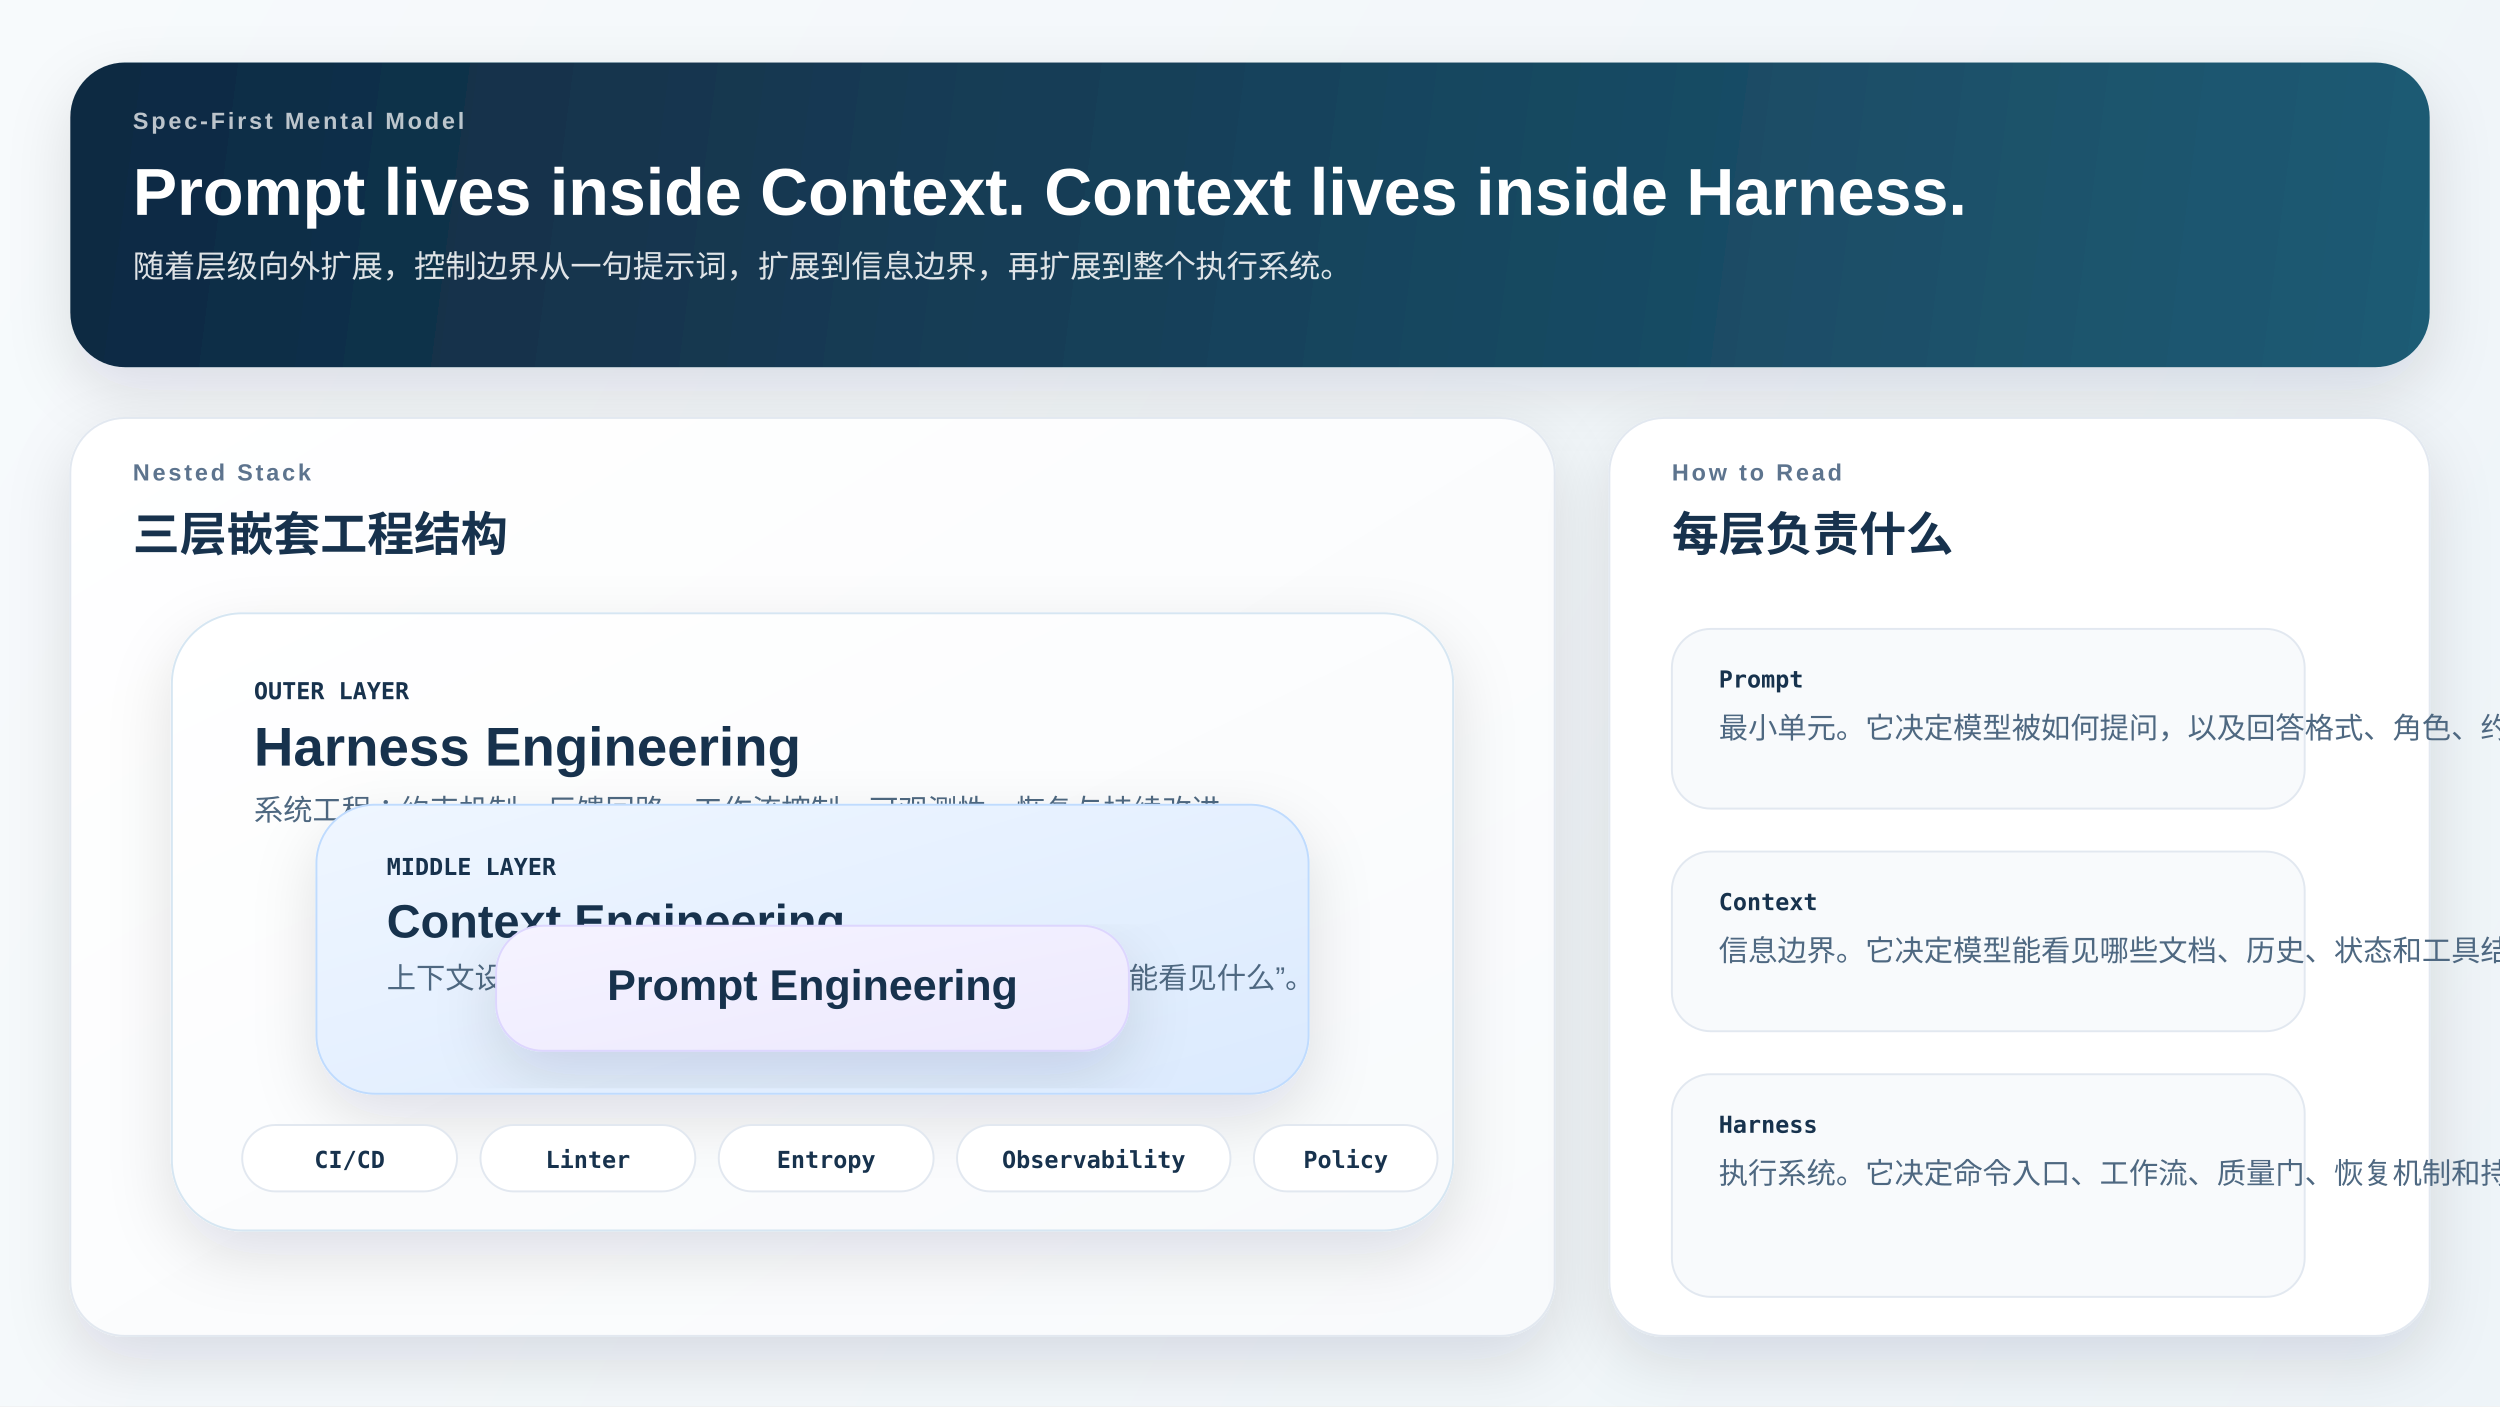
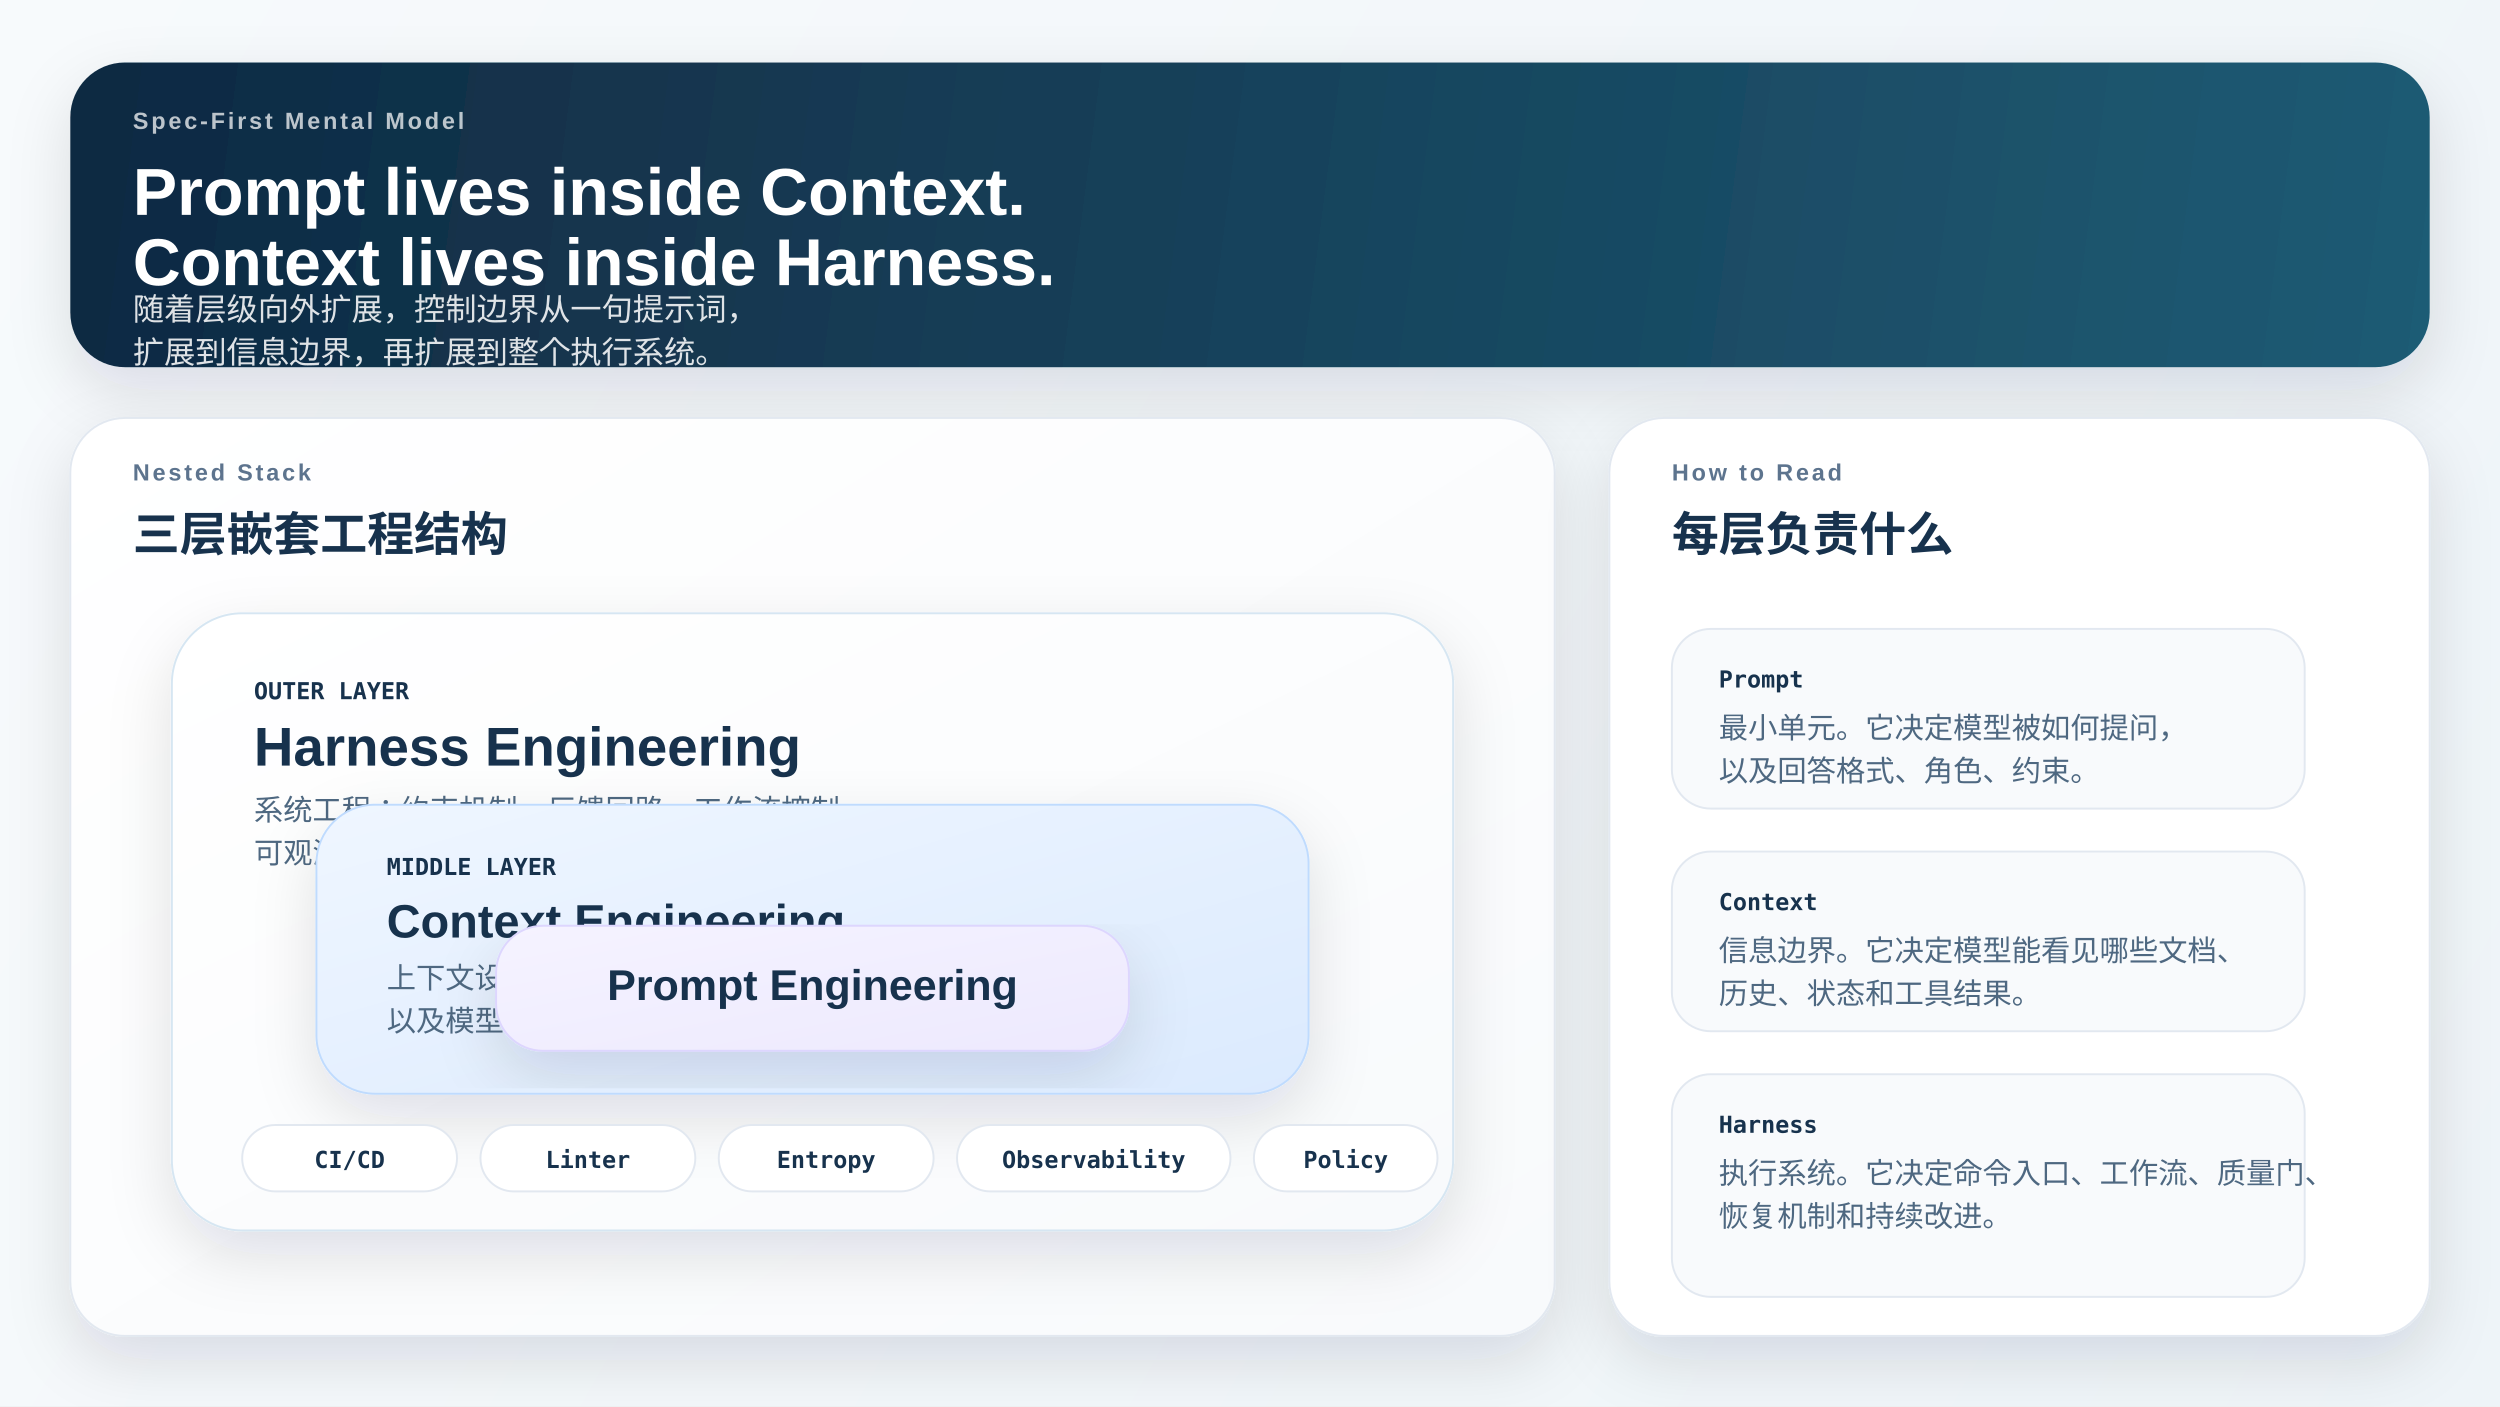
<svg xmlns="http://www.w3.org/2000/svg" viewBox="0 0 1280 720" width="1280" height="720" role="img" aria-labelledby="title desc">
  <defs>
    <linearGradient id="bg" x1="0" y1="0" x2="1280" y2="720" gradientUnits="userSpaceOnUse">
      <stop offset="0" stop-color="#F7FAFC" />
      <stop offset="1" stop-color="#EEF4F8" />
    </linearGradient>
    <linearGradient id="hero" x1="36" y1="32" x2="1244" y2="188" gradientUnits="userSpaceOnUse">
      <stop offset="0" stop-color="#0F2942" />
      <stop offset="1" stop-color="#1E5B74" />
    </linearGradient>
    <linearGradient id="outer" x1="0" y1="0" x2="1" y2="1">
      <stop offset="0" stop-color="#FFFFFF" />
      <stop offset="1" stop-color="#F8FAFC" />
    </linearGradient>
    <linearGradient id="middle" x1="0" y1="0" x2="1" y2="1">
      <stop offset="0" stop-color="#EFF6FF" />
      <stop offset="1" stop-color="#DBEAFE" />
    </linearGradient>
    <linearGradient id="inner" x1="0" y1="0" x2="1" y2="1">
      <stop offset="0" stop-color="#F5F3FF" />
      <stop offset="1" stop-color="#EDE9FE" />
    </linearGradient>
    <filter id="shadow" x="-20%" y="-20%" width="140%" height="150%">
      <feDropShadow dx="0" dy="12" stdDeviation="16" flood-color="#10243B" flood-opacity="0.12" />
    </filter>
    <style>
      .h1 { font: 700 34px "Avenir Next", "PingFang SC", "Helvetica Neue", Arial, sans-serif; fill: #fff; }
      .h2 { font: 700 24px "Avenir Next", "PingFang SC", "Helvetica Neue", Arial, sans-serif; fill: #17324d; }
      .eyebrowLight { font: 700 12px "Avenir Next", "PingFang SC", Arial, sans-serif; letter-spacing: 0.12em; fill: rgba(255,255,255,0.72); text-transform: uppercase; }
      .eyebrowDark { font: 700 12px "Avenir Next", "PingFang SC", Arial, sans-serif; letter-spacing: 0.12em; fill: #5D748E; text-transform: uppercase; }
      .sub { font: 500 16px "Avenir Next", "PingFang SC", "Helvetica Neue", Arial, sans-serif; fill: rgba(255,255,255,0.86); }
      .body { font: 500 15px "Avenir Next", "PingFang SC", "Helvetica Neue", Arial, sans-serif; fill: #4E6881; }
      .mono { font: 700 12px "SFMono-Regular", Menlo, monospace; fill: #17324d; }
    </style>
  </defs>
  <rect width="1280" height="720" fill="url(#bg)" />
  <g filter="url(#shadow)">
    <rect x="36" y="32" width="1208" height="156" rx="28" fill="url(#hero)" />
  </g>
  <text x="68" y="66" class="eyebrowLight">Spec-First Mental Model</text>
-   <text x="68" y="110" class="h1">Prompt lives inside Context. Context lives inside Harness.</text>
-   <text x="68" y="142" class="sub">随着层级向外扩展，控制边界从一句提示词，扩展到信息边界，再扩展到整个执行系统。</text>
+   <text x="68" y="110" class="h1">
+     <tspan x="68" dy="0">Prompt lives inside Context.</tspan>
+     <tspan x="68" dy="36">Context lives inside Harness.</tspan>
+   </text>
+   <text x="68" y="164" class="sub">
+     <tspan x="68" dy="0">随着层级向外扩展，控制边界从一句提示词，</tspan>
+     <tspan x="68" dy="22">扩展到信息边界，再扩展到整个执行系统。</tspan>
+   </text>
  <g filter="url(#shadow)">
    <rect x="36" y="214" width="760" height="470" rx="28" fill="url(#outer)" stroke="#E2E8F0" />
  </g>
  <text x="68" y="246" class="eyebrowDark">Nested Stack</text>
  <text x="68" y="282" class="h2">三层嵌套工程结构</text>
  <g filter="url(#shadow)">
    <rect x="88" y="314" width="656" height="316" rx="36" fill="url(#outer)" stroke="#D6E6F2" />
  </g>
  <text x="130" y="358" class="mono">OUTER LAYER</text>
  <text x="130" y="392" class="h2" style="font-size:28px;">Harness Engineering</text>
-   <text x="130" y="420" class="body">系统工程：约束机制、反馈回路、工作流控制、可观测性、恢复与持续改进。</text>
+   <text x="130" y="420" class="body">
+     <tspan x="130" dy="0">系统工程：约束机制、反馈回路、工作流控制、</tspan>
+     <tspan x="130" dy="22">可观测性、恢复与持续改进。</tspan>
+   </text>
  <g filter="url(#shadow)">
    <rect x="162" y="412" width="508" height="148" rx="30" fill="url(#middle)" stroke="#BFDBFE" />
  </g>
  <text x="198" y="448" class="mono">MIDDLE LAYER</text>
  <text x="198" y="480" class="h2" style="font-size:24px;">Context Engineering</text>
-   <text x="198" y="506" class="body">上下文设计：信息架构、渐进披露、记忆管理，以及模型“能看见什么”。</text>
+   <text x="198" y="506" class="body">
+     <tspan x="198" dy="0">上下文设计：信息架构、渐进披露、记忆管理，</tspan>
+     <tspan x="198" dy="22">以及模型“能看见什么”。</tspan>
+   </text>
  <g filter="url(#shadow)">
    <rect x="254" y="474" width="324" height="64" rx="24" fill="url(#inner)" stroke="#DDD6FE" />
  </g>
  <text x="416" y="512" text-anchor="middle" class="h2" style="font-size:22px;">Prompt Engineering</text>
  <g>
    <rect x="124" y="576" width="110" height="34" rx="17" fill="#fff" stroke="#E2E8F0" />
    <text x="179" y="598" text-anchor="middle" class="mono">CI/CD</text>
    <rect x="246" y="576" width="110" height="34" rx="17" fill="#fff" stroke="#E2E8F0" />
    <text x="301" y="598" text-anchor="middle" class="mono">Linter</text>
    <rect x="368" y="576" width="110" height="34" rx="17" fill="#fff" stroke="#E2E8F0" />
    <text x="423" y="598" text-anchor="middle" class="mono">Entropy</text>
    <rect x="490" y="576" width="140" height="34" rx="17" fill="#fff" stroke="#E2E8F0" />
    <text x="560" y="598" text-anchor="middle" class="mono">Observability</text>
    <rect x="642" y="576" width="94" height="34" rx="17" fill="#fff" stroke="#E2E8F0" />
    <text x="689" y="598" text-anchor="middle" class="mono">Policy</text>
  </g>
  <g filter="url(#shadow)">
    <rect x="824" y="214" width="420" height="470" rx="28" fill="#fff" stroke="#E2E8F0" />
  </g>
  <text x="856" y="246" class="eyebrowDark">How to Read</text>
  <text x="856" y="282" class="h2">每层负责什么</text>
  <g transform="translate(856 322)">
    <rect x="0" y="0" width="324" height="92" rx="20" fill="#F8FAFC" stroke="#E2E8F0" />
    <text x="24" y="30" class="mono">Prompt</text>
-     <text x="24" y="56" class="body">最小单元。它决定模型被如何提问，以及回答格式、角色、约束。</text>
+     <text x="24" y="56" class="body">
+       <tspan x="24" dy="0">最小单元。它决定模型被如何提问，</tspan>
+       <tspan x="24" dy="22">以及回答格式、角色、约束。</tspan>
+     </text>
    <rect x="0" y="114" width="324" height="92" rx="20" fill="#F8FAFC" stroke="#E2E8F0" />
    <text x="24" y="144" class="mono">Context</text>
-     <text x="24" y="170" class="body">信息边界。它决定模型能看见哪些文档、历史、状态和工具结果。</text>
+     <text x="24" y="170" class="body">
+       <tspan x="24" dy="0">信息边界。它决定模型能看见哪些文档、</tspan>
+       <tspan x="24" dy="22">历史、状态和工具结果。</tspan>
+     </text>
    <rect x="0" y="228" width="324" height="114" rx="20" fill="#F8FAFC" stroke="#E2E8F0" />
    <text x="24" y="258" class="mono">Harness</text>
-     <text x="24" y="284" class="body">执行系统。它决定命令入口、工作流、质量门、恢复机制和持续改进。</text>
+     <text x="24" y="284" class="body">
+       <tspan x="24" dy="0">执行系统。它决定命令入口、工作流、质量门、</tspan>
+       <tspan x="24" dy="22">恢复机制和持续改进。</tspan>
+     </text>
  </g>
</svg>
